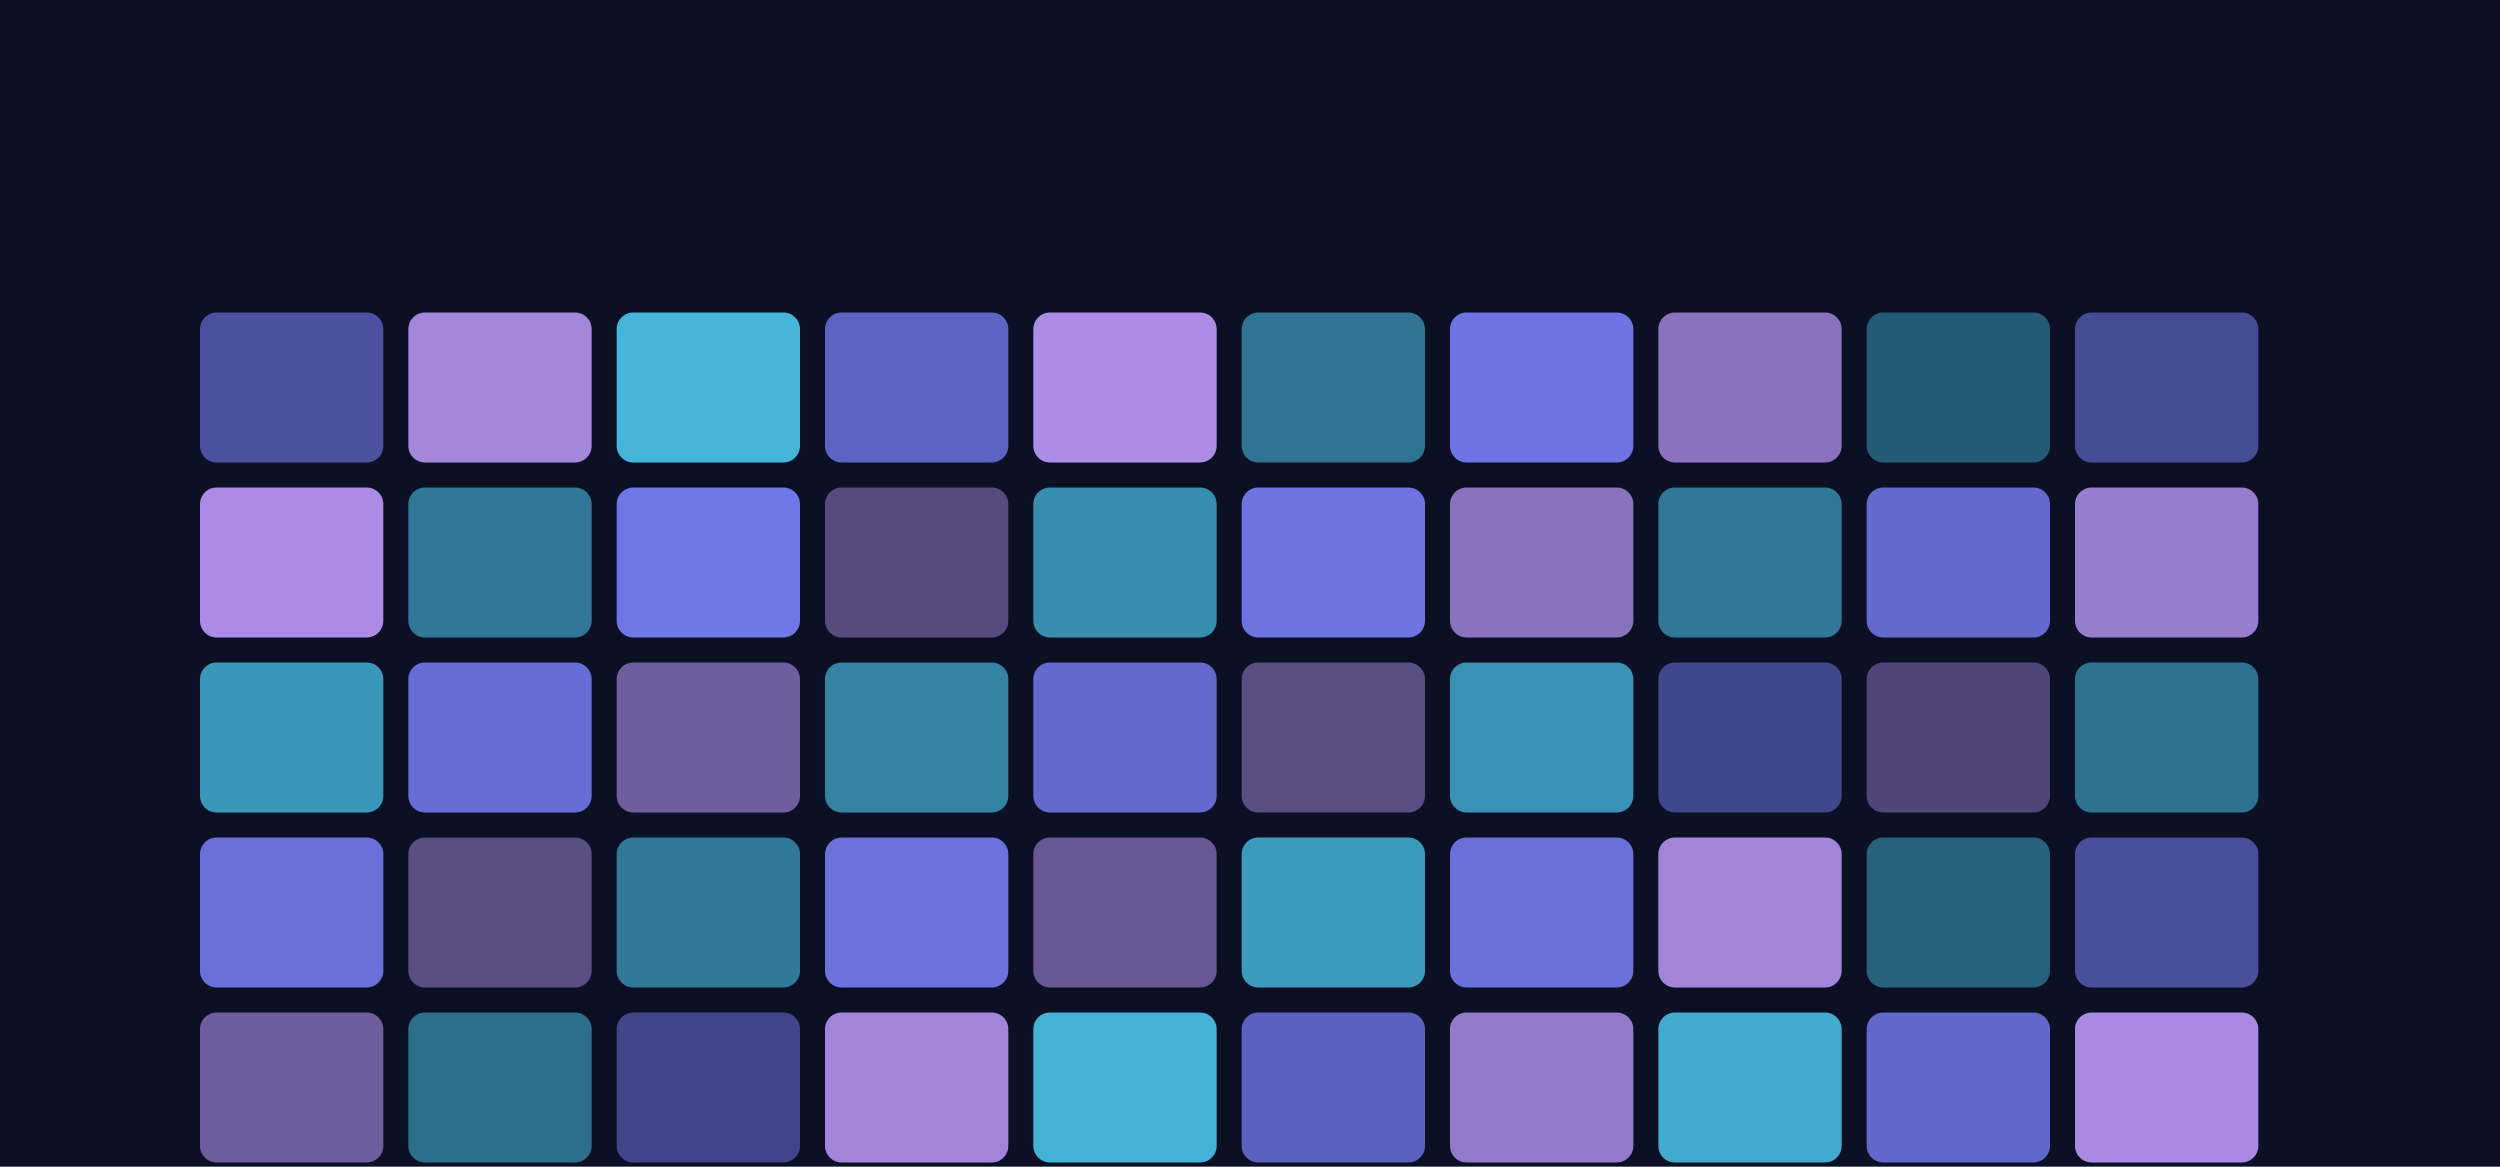
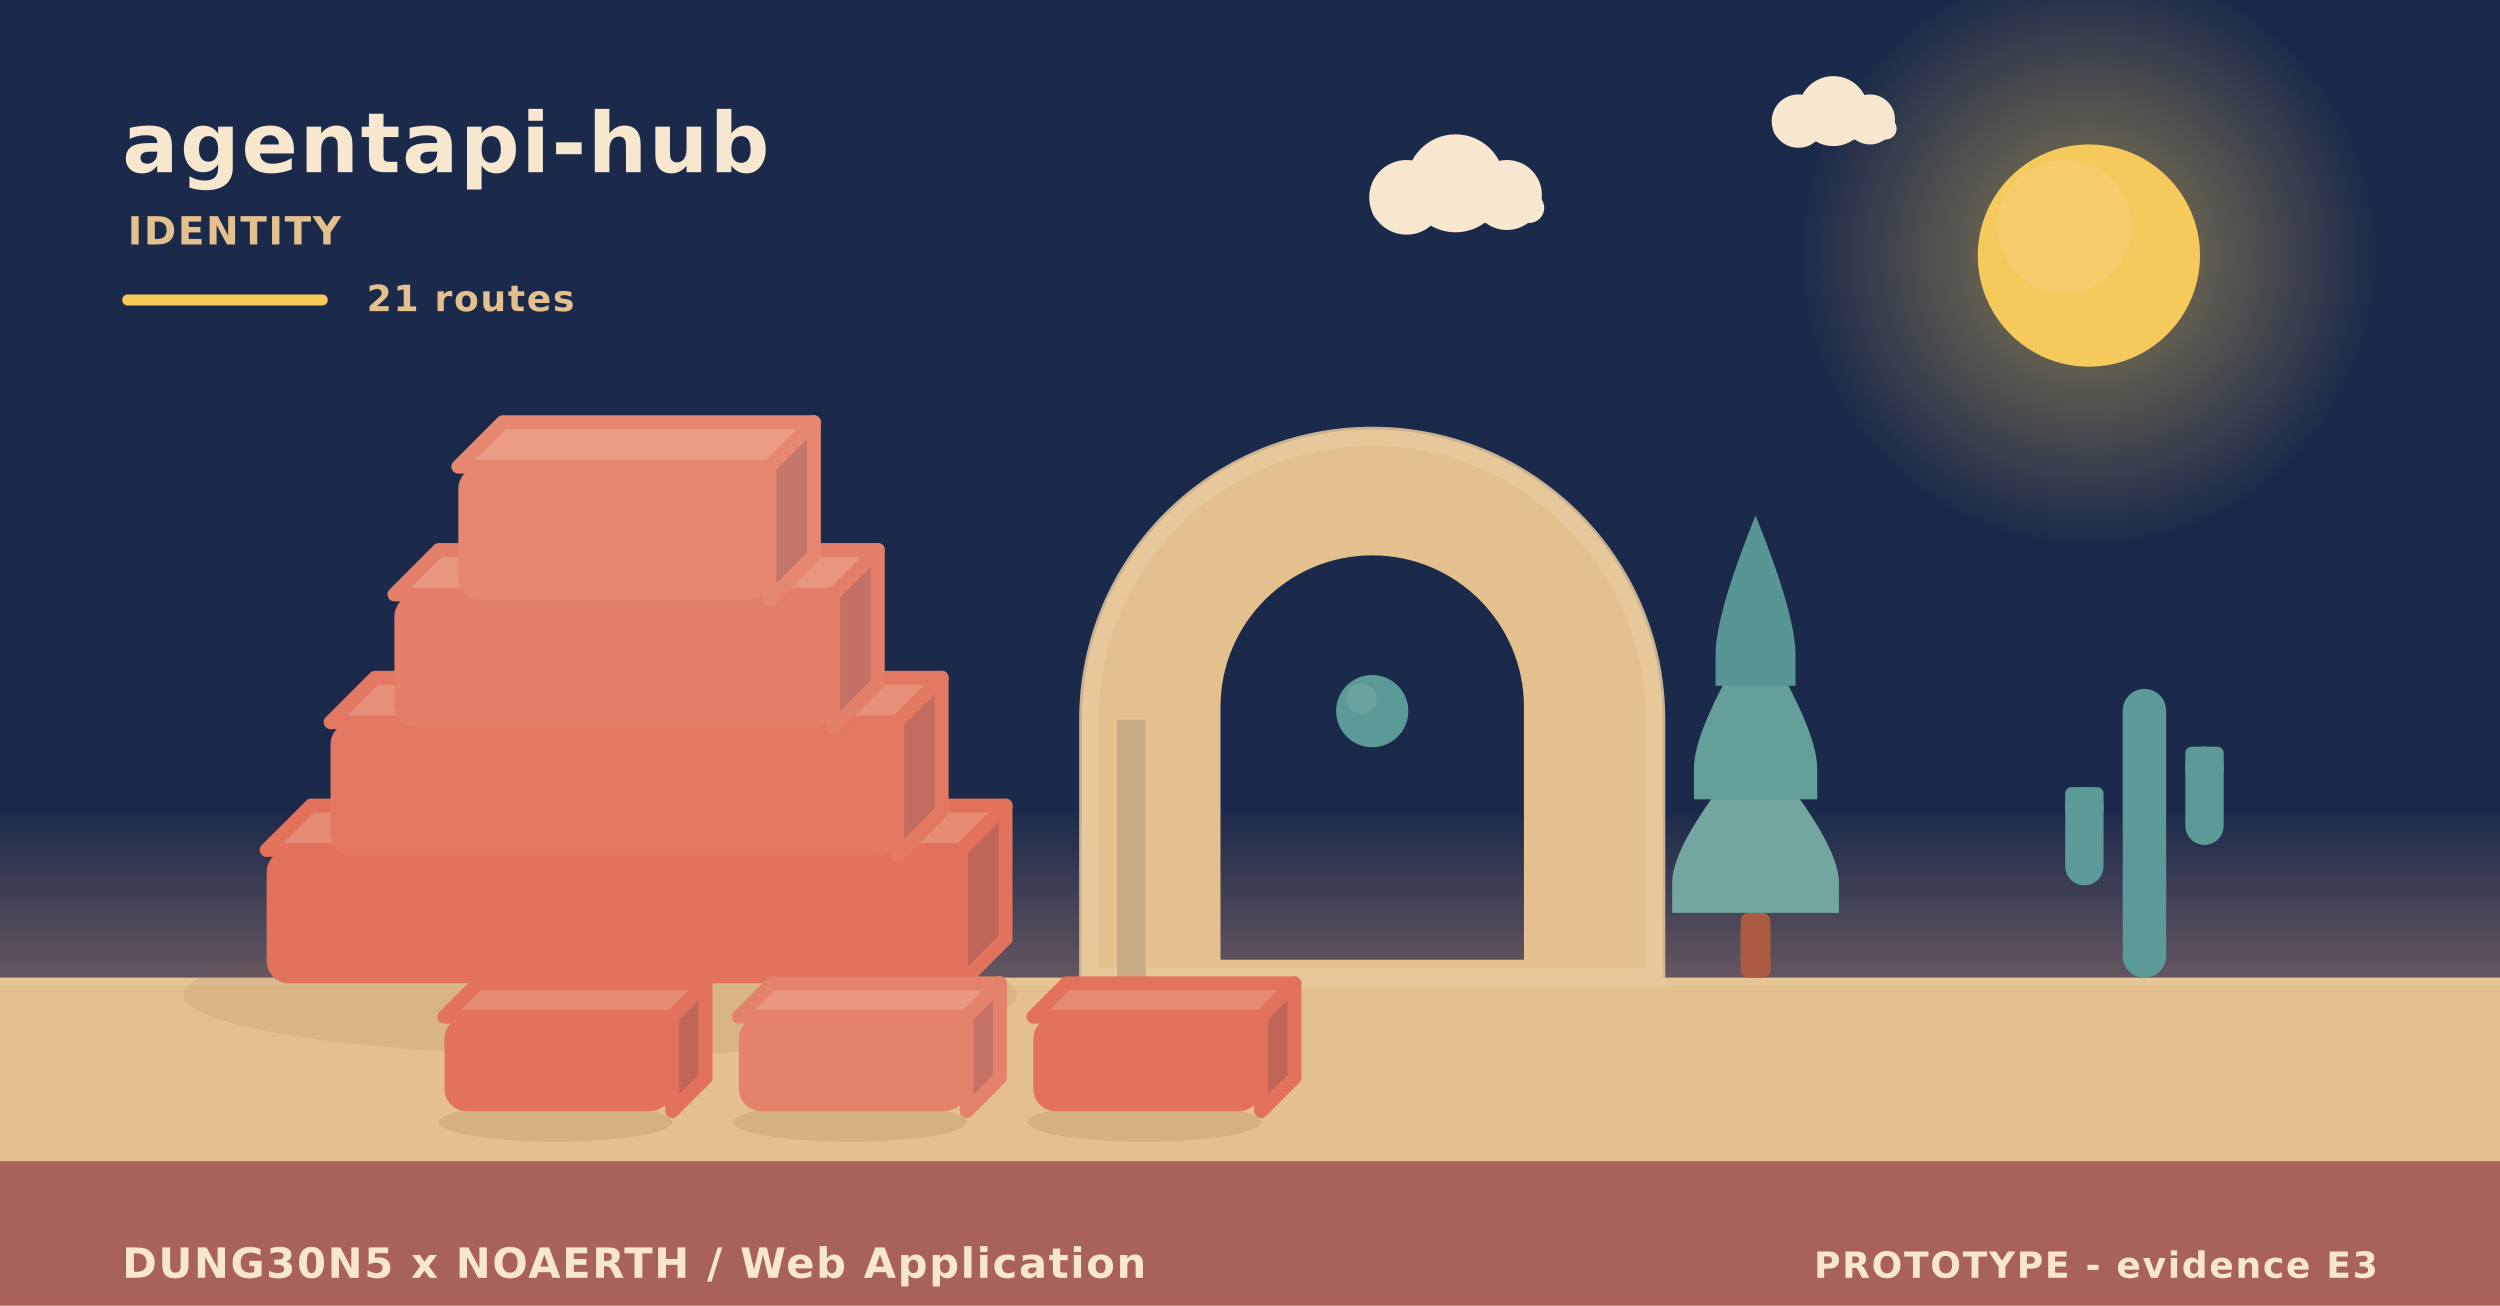
- <svg xmlns="http://www.w3.org/2000/svg" viewBox="0 0 1200 560" width="1200" height="560" role="img" aria-label="agentapi-hub hero">
-   <rect width="1200" height="560" fill="#0c1024" />
-   <defs>
-     <linearGradient id="gh" x1="0" y1="0" x2="1" y2="1">
-       <stop offset="0%" stop-color="#7c83ff" />
-       <stop offset="100%" stop-color="#b794f4" />
-     </linearGradient>
-   </defs>
-   <rect x="96.00" y="150.00" width="88.00" height="72.00" rx="8.00" fill="#7c83ff" opacity="0.56" />
-   <rect x="196.00" y="150.00" width="88.00" height="72.00" rx="8.00" fill="#b794f4" opacity="0.89" />
-   <rect x="296.00" y="150.00" width="88.00" height="72.00" rx="8.00" fill="#4cc9f0" opacity="0.89" />
-   <rect x="396.00" y="150.00" width="88.00" height="72.00" rx="8.00" fill="#7c83ff" opacity="0.72" />
-   <rect x="496.00" y="150.00" width="88.00" height="72.00" rx="8.00" fill="#b794f4" opacity="0.94" />
-   <rect x="596.00" y="150.00" width="88.00" height="72.00" rx="8.00" fill="#4cc9f0" opacity="0.54" />
-   <rect x="696.00" y="150.00" width="88.00" height="72.00" rx="8.00" fill="#7c83ff" opacity="0.87" />
-   <rect x="796.00" y="150.00" width="88.00" height="72.00" rx="8.00" fill="#b794f4" opacity="0.74" />
-   <rect x="896.00" y="150.00" width="88.00" height="72.00" rx="8.00" fill="#4cc9f0" opacity="0.40" />
-   <rect x="996.00" y="150.00" width="88.00" height="72.00" rx="8.00" fill="#7c83ff" opacity="0.51" />
-   <rect x="96.00" y="234.00" width="88.00" height="72.00" rx="8.00" fill="#b794f4" opacity="0.93" />
-   <rect x="196.00" y="234.00" width="88.00" height="72.00" rx="8.00" fill="#4cc9f0" opacity="0.56" />
-   <rect x="296.00" y="234.00" width="88.00" height="72.00" rx="8.00" fill="#7c83ff" opacity="0.89" />
-   <rect x="396.00" y="234.00" width="88.00" height="72.00" rx="8.00" fill="#b794f4" opacity="0.44" />
-   <rect x="496.00" y="234.00" width="88.00" height="72.00" rx="8.00" fill="#4cc9f0" opacity="0.68" />
-   <rect x="596.00" y="234.00" width="88.00" height="72.00" rx="8.00" fill="#7c83ff" opacity="0.86" />
-   <rect x="696.00" y="234.00" width="88.00" height="72.00" rx="8.00" fill="#b794f4" opacity="0.74" />
-   <rect x="796.00" y="234.00" width="88.00" height="72.00" rx="8.00" fill="#4cc9f0" opacity="0.56" />
-   <rect x="896.00" y="234.00" width="88.00" height="72.00" rx="8.00" fill="#7c83ff" opacity="0.77" />
-   <rect x="996.00" y="234.00" width="88.00" height="72.00" rx="8.00" fill="#b794f4" opacity="0.82" />
-   <rect x="96.00" y="318.00" width="88.00" height="72.00" rx="8.00" fill="#4cc9f0" opacity="0.73" />
-   <rect x="196.00" y="318.00" width="88.00" height="72.00" rx="8.00" fill="#7c83ff" opacity="0.81" />
-   <rect x="296.00" y="318.00" width="88.00" height="72.00" rx="8.00" fill="#b794f4" opacity="0.58" />
-   <rect x="396.00" y="318.00" width="88.00" height="72.00" rx="8.00" fill="#4cc9f0" opacity="0.62" />
-   <rect x="496.00" y="318.00" width="88.00" height="72.00" rx="8.00" fill="#7c83ff" opacity="0.77" />
-   <rect x="596.00" y="318.00" width="88.00" height="72.00" rx="8.00" fill="#b794f4" opacity="0.46" />
-   <rect x="696.00" y="318.00" width="88.00" height="72.00" rx="8.00" fill="#4cc9f0" opacity="0.70" />
-   <rect x="796.00" y="318.00" width="88.00" height="72.00" rx="8.00" fill="#7c83ff" opacity="0.48" />
-   <rect x="896.00" y="318.00" width="88.00" height="72.00" rx="8.00" fill="#b794f4" opacity="0.40" />
-   <rect x="996.00" y="318.00" width="88.00" height="72.00" rx="8.00" fill="#4cc9f0" opacity="0.53" />
-   <rect x="96.00" y="402.00" width="88.00" height="72.00" rx="8.00" fill="#7c83ff" opacity="0.83" />
-   <rect x="196.00" y="402.00" width="88.00" height="72.00" rx="8.00" fill="#b794f4" opacity="0.46" />
-   <rect x="296.00" y="402.00" width="88.00" height="72.00" rx="8.00" fill="#4cc9f0" opacity="0.57" />
-   <rect x="396.00" y="402.00" width="88.00" height="72.00" rx="8.00" fill="#7c83ff" opacity="0.84" />
-   <rect x="496.00" y="402.00" width="88.00" height="72.00" rx="8.00" fill="#b794f4" opacity="0.54" />
-   <rect x="596.00" y="402.00" width="88.00" height="72.00" rx="8.00" fill="#4cc9f0" opacity="0.75" />
-   <rect x="696.00" y="402.00" width="88.00" height="72.00" rx="8.00" fill="#7c83ff" opacity="0.83" />
-   <rect x="796.00" y="402.00" width="88.00" height="72.00" rx="8.00" fill="#b794f4" opacity="0.88" />
-   <rect x="896.00" y="402.00" width="88.00" height="72.00" rx="8.00" fill="#4cc9f0" opacity="0.44" />
-   <rect x="996.00" y="402.00" width="88.00" height="72.00" rx="8.00" fill="#7c83ff" opacity="0.55" />
-   <rect x="96.00" y="486.00" width="88.00" height="72.00" rx="8.00" fill="#b794f4" opacity="0.58" />
-   <rect x="196.00" y="486.00" width="88.00" height="72.00" rx="8.00" fill="#4cc9f0" opacity="0.51" />
-   <rect x="296.00" y="486.00" width="88.00" height="72.00" rx="8.00" fill="#7c83ff" opacity="0.46" />
-   <rect x="396.00" y="486.00" width="88.00" height="72.00" rx="8.00" fill="#b794f4" opacity="0.88" />
-   <rect x="496.00" y="486.00" width="88.00" height="72.00" rx="8.00" fill="#4cc9f0" opacity="0.87" />
-   <rect x="596.00" y="486.00" width="88.00" height="72.00" rx="8.00" fill="#7c83ff" opacity="0.70" />
-   <rect x="696.00" y="486.00" width="88.00" height="72.00" rx="8.00" fill="#b794f4" opacity="0.80" />
-   <rect x="796.00" y="486.00" width="88.00" height="72.00" rx="8.00" fill="#4cc9f0" opacity="0.83" />
-   <rect x="896.00" y="486.00" width="88.00" height="72.00" rx="8.00" fill="#7c83ff" opacity="0.76" />
-   <rect x="996.00" y="486.00" width="88.00" height="72.00" rx="8.00" fill="#b794f4" opacity="0.92" />
+ <svg xmlns="http://www.w3.org/2000/svg" width="900" height="470" viewBox="0 0 900 470" role="img" aria-label="agentapi-hub - identity">
+   <linearGradient id="skyh" x1="0" y1="0" x2="0" y2="1">
+     <stop offset="0" stop-color="#1b2a4a" />
+     <stop offset="0.62" stop-color="#1b2a4a" />
+     <stop offset="1" stop-color="#f3ad8a" />
+   </linearGradient>
+   <rect width="900" height="470" fill="url(#skyh)" />
+   <radialGradient id="sunh">
+     <stop offset="0.35" stop-color="#f5c95c" stop-opacity="0.34" />
+     <stop offset="1" stop-color="#f5c95c" stop-opacity="0" />
+   </radialGradient>
+   <circle cx="752" cy="92" r="104" fill="url(#sunh)" />
+   <circle cx="752" cy="92" r="40" fill="#f5c95c" />
+   <circle cx="743.2" cy="81.6" r="24" fill="#f5d27e" opacity="0.5" />
+   <g>
+     <circle cx="524" cy="66" r="17.64" fill="#f6e7ce" />
+     <circle cx="506.36" cy="71.04" r="13.44" fill="#f6e7ce" />
+     <circle cx="542.48" cy="70.2" r="12.6" fill="#f6e7ce" />
+     <rect x="493.76" y="69.36" width="62.16" height="10.92" rx="5.46" fill="#f6e7ce" />
+   </g>
+   <g>
+     <circle cx="660" cy="40" r="12.6" fill="#f6e7ce" />
+     <circle cx="647.4" cy="43.6" r="9.6" fill="#f6e7ce" />
+     <circle cx="673.2" cy="43" r="9" fill="#f6e7ce" />
+     <rect x="638.4" y="42.4" width="44.4" height="7.8" rx="3.9" fill="#f6e7ce" />
+   </g>
+   <rect x="0" y="352" width="900" height="118" fill="#e3c08d" />
+   <rect x="0" y="352" width="900" height="3" fill="#e6c596" />
+   <text x="44" y="62" font-family="Verdana,DejaVu Sans,sans-serif" font-size="30" font-weight="700" letter-spacing="0.6" fill="#f6e7ce" text-anchor="start">agentapi-hub</text>
+   <text x="46" y="88" font-family="Verdana,DejaVu Sans,sans-serif" font-size="14" font-weight="700" letter-spacing="0.6" fill="#e3c08d" text-anchor="start">IDENTITY</text>
+   <rect x="44" y="106" width="74" height="4" rx="2" fill="#f5c95c" />
+   <text x="132" y="112" font-family="Verdana,DejaVu Sans,sans-serif" font-size="13" font-weight="700" letter-spacing="0.6" fill="#e3c08d" text-anchor="start">21 routes</text>
+   <ellipse cx="216" cy="358" rx="150" ry="22" fill="rgba(138,90,68,0.11)" />
+   <path d="M96,306 L346,306 L362,290 L112,290 Z" fill="#e68c74" stroke="#e2725b" stroke-width="5" stroke-linejoin="round" />
+   <path d="M346,306 L362,290 L362,338 L346,354 Z" fill="#c06658" stroke="#e2725b" stroke-width="5" stroke-linejoin="round" />
+   <rect x="96" y="306" width="250" height="48" rx="8" fill="#e2725b" />
+   <path d="M119,260 L323,260 L339,244 L135,244 Z" fill="#e7917a" stroke="#e37962" stroke-width="5" stroke-linejoin="round" />
+   <path d="M323,260 L339,244 L339,292 L323,308 Z" fill="#c16c5e" stroke="#e37962" stroke-width="5" stroke-linejoin="round" />
+   <rect x="119" y="260" width="204" height="48" rx="8" fill="#e37962" />
+   <path d="M142,214 L300,214 L316,198 L158,198 Z" fill="#e8977f" stroke="#e48069" stroke-width="5" stroke-linejoin="round" />
+   <path d="M300,214 L316,198 L316,246 L300,262 Z" fill="#c27164" stroke="#e48069" stroke-width="5" stroke-linejoin="round" />
+   <rect x="142" y="214" width="158" height="48" rx="8" fill="#e48069" />
+   <path d="M165,168 L277,168 L293,152 L181,152 Z" fill="#ea9c85" stroke="#e68770" stroke-width="5" stroke-linejoin="round" />
+   <path d="M277,168 L293,152 L293,200 L277,216 Z" fill="#c3776a" stroke="#e68770" stroke-width="5" stroke-linejoin="round" />
+   <rect x="165" y="168" width="112" height="48" rx="8" fill="#e68770" />
+   <path d="M392,352 L392,259.12 A102,102 0 0 1 596,259.12 L596,352 Z M436.88,348 L436.88,254.55 A57.12,57.12 0 0 1 551.12,254.55 L551.12,348 Z" fill="#e3c08d" fill-rule="evenodd" stroke="#e3c08d" stroke-width="5" stroke-linejoin="round" />
+   <path d="M392,352 L392,259.12 A102,102 0 0 1 596,259.12 L596,352 Z" fill="none" stroke="#e8c99d" stroke-width="7" stroke-linecap="round" opacity="0.85" />
+   <rect x="402.2" y="259.12" width="10.2" height="92.88" fill="#c7ab84" />
+   <circle cx="494" cy="256" r="13" fill="#5b9a97" />
+   <circle cx="490.1" cy="251.58" r="5.46" fill="#7aa9a2" opacity="0.55" />
+   <rect x="626.6" y="328.64" width="10.8" height="23.36" rx="3" fill="#ac5b43" />
+   <path d="M632,267.32 Q602,302.89 602,317.6 Q602,328.64 602,328.64 L662,328.64 Q662,328.64 662,317.6 Q662,302.89 632,267.32 Z" fill="#74a6a0" />
+   <path d="M632,226.44 Q609.8,262.01 609.8,276.72 Q609.8,287.76 609.8,287.76 L654.2,287.76 Q654.2,287.76 654.2,276.72 Q654.2,262.01 632,226.44 Z" fill="#649f9a" />
+   <path d="M632,185.56 Q617.6,221.13 617.6,235.84 Q617.6,246.88 617.6,246.88 L646.4,246.88 Q646.4,246.88 646.4,235.84 Q646.4,221.13 632,185.56 Z" fill="#589694" />
+   <rect x="764.18" y="248" width="15.64" height="104" rx="7.82" fill="#5b9a97" />
+   <rect x="743.48" y="283.36" width="13.8" height="35.36" rx="6.9" fill="#5b9a97" />
+   <rect x="743.48" y="283.36" width="13.8" height="10.4" rx="2.3" fill="#5b9a97" />
+   <rect x="786.72" y="268.8" width="13.8" height="35.36" rx="6.9" fill="#5b9a97" />
+   <rect x="786.72" y="268.8" width="13.8" height="10.4" rx="2.3" fill="#5b9a97" />
+   <ellipse cx="200" cy="404" rx="42" ry="7" fill="rgba(138,90,68,0.15)" />
+   <path d="M160,366 L242,366 L254,354 L172,354 Z" fill="#e68c74" stroke="#e2725b" stroke-width="5" stroke-linejoin="round" />
+   <path d="M242,366 L254,354 L254,388 L242,400 Z" fill="#c06658" stroke="#e2725b" stroke-width="5" stroke-linejoin="round" />
+   <rect x="160" y="366" width="82" height="34" rx="8" fill="#e2725b" />
+   <ellipse cx="306" cy="404" rx="42" ry="7" fill="rgba(138,90,68,0.15)" />
+   <path d="M266,366 L348,366 L360,354 L278,354 Z" fill="#e99881" stroke="#e5826b" stroke-width="5" stroke-linejoin="round" />
+   <path d="M348,366 L360,354 L360,388 L348,400 Z" fill="#c37365" stroke="#e5826b" stroke-width="5" stroke-linejoin="round" />
+   <rect x="266" y="366" width="82" height="34" rx="8" fill="#e5826b" />
+   <ellipse cx="412" cy="404" rx="42" ry="7" fill="rgba(138,90,68,0.15)" />
+   <path d="M372,366 L454,366 L466,354 L384,354 Z" fill="#e68c74" stroke="#e2725b" stroke-width="5" stroke-linejoin="round" />
+   <path d="M454,366 L466,354 L466,388 L454,400 Z" fill="#c06658" stroke="#e2725b" stroke-width="5" stroke-linejoin="round" />
+   <rect x="372" y="366" width="82" height="34" rx="8" fill="#e2725b" />
+   <rect x="0" y="418" width="900" height="52" rx="0" fill="#a65c56" opacity="0.94" />
+   <text x="44" y="460" font-family="Verdana,DejaVu Sans,sans-serif" font-size="15" font-weight="700" letter-spacing="0.6" fill="#f6e7ce" text-anchor="start">DUNG30N5 x NOAERTH  /  Web Application</text>
+   <text x="856" y="460" font-family="Verdana,DejaVu Sans,sans-serif" font-size="13" font-weight="700" letter-spacing="0.6" fill="#f6e7ce" text-anchor="end">PROTOTYPE  -  evidence E3</text>
</svg>
